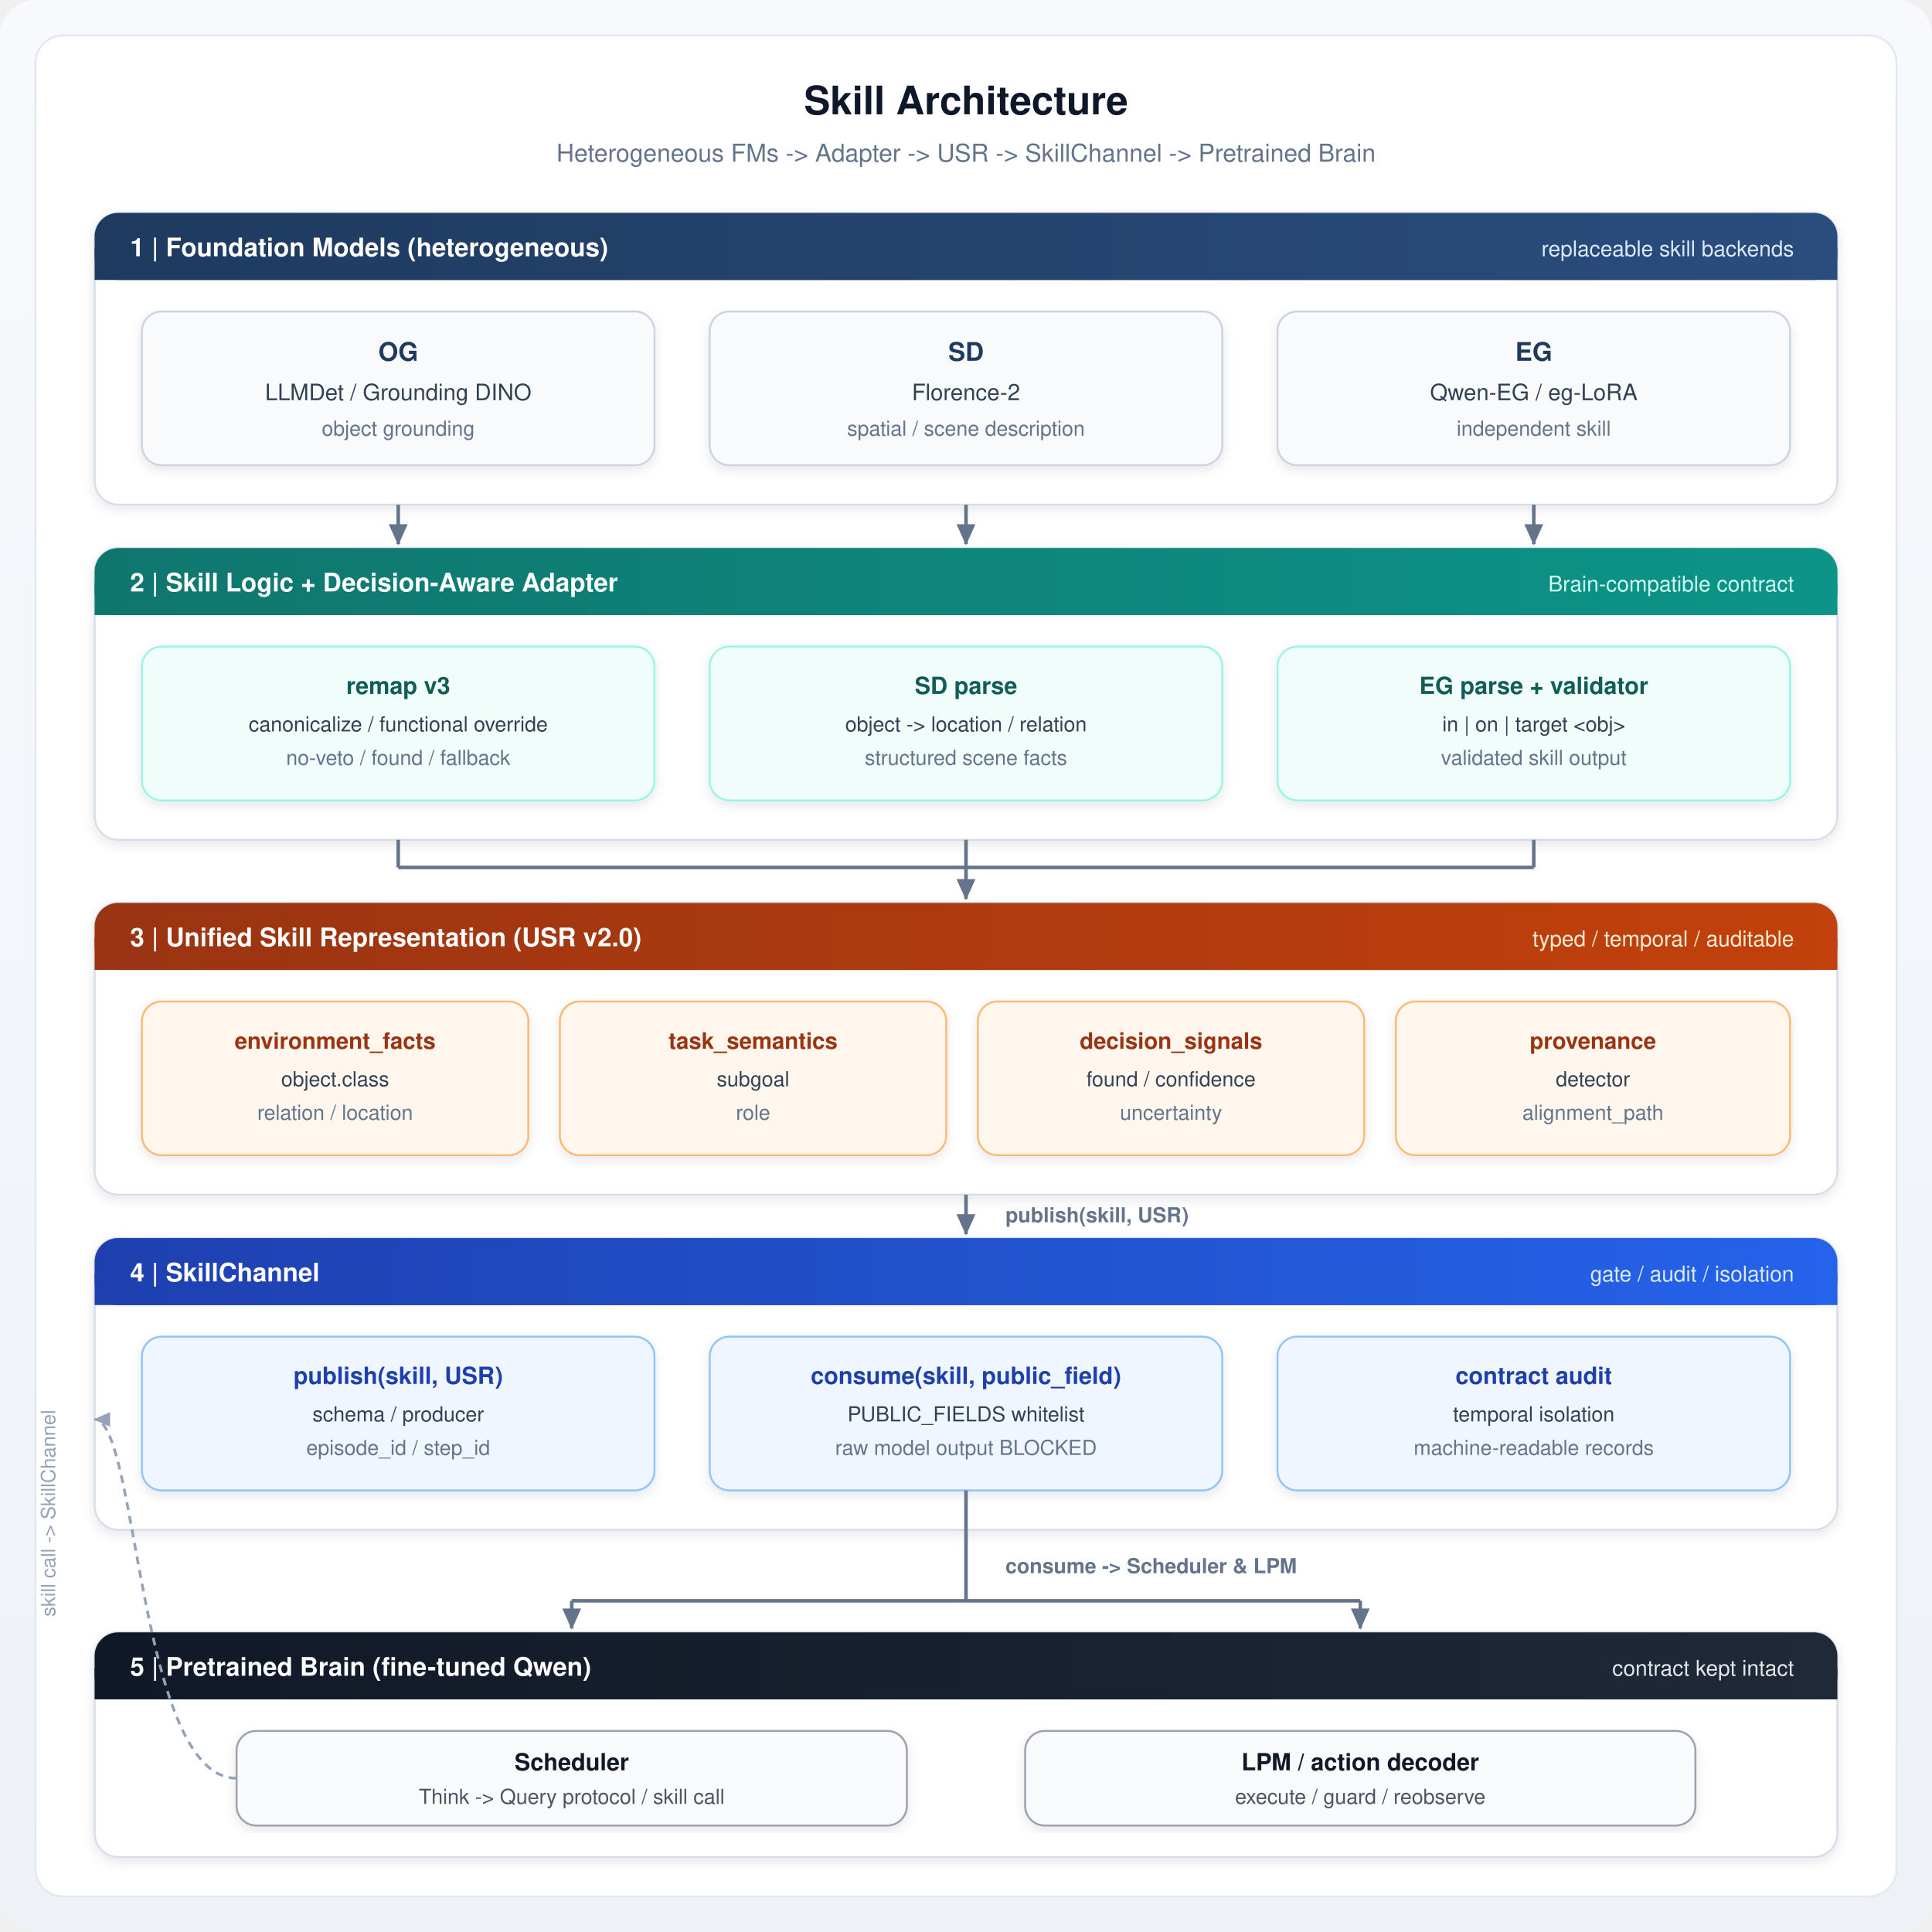
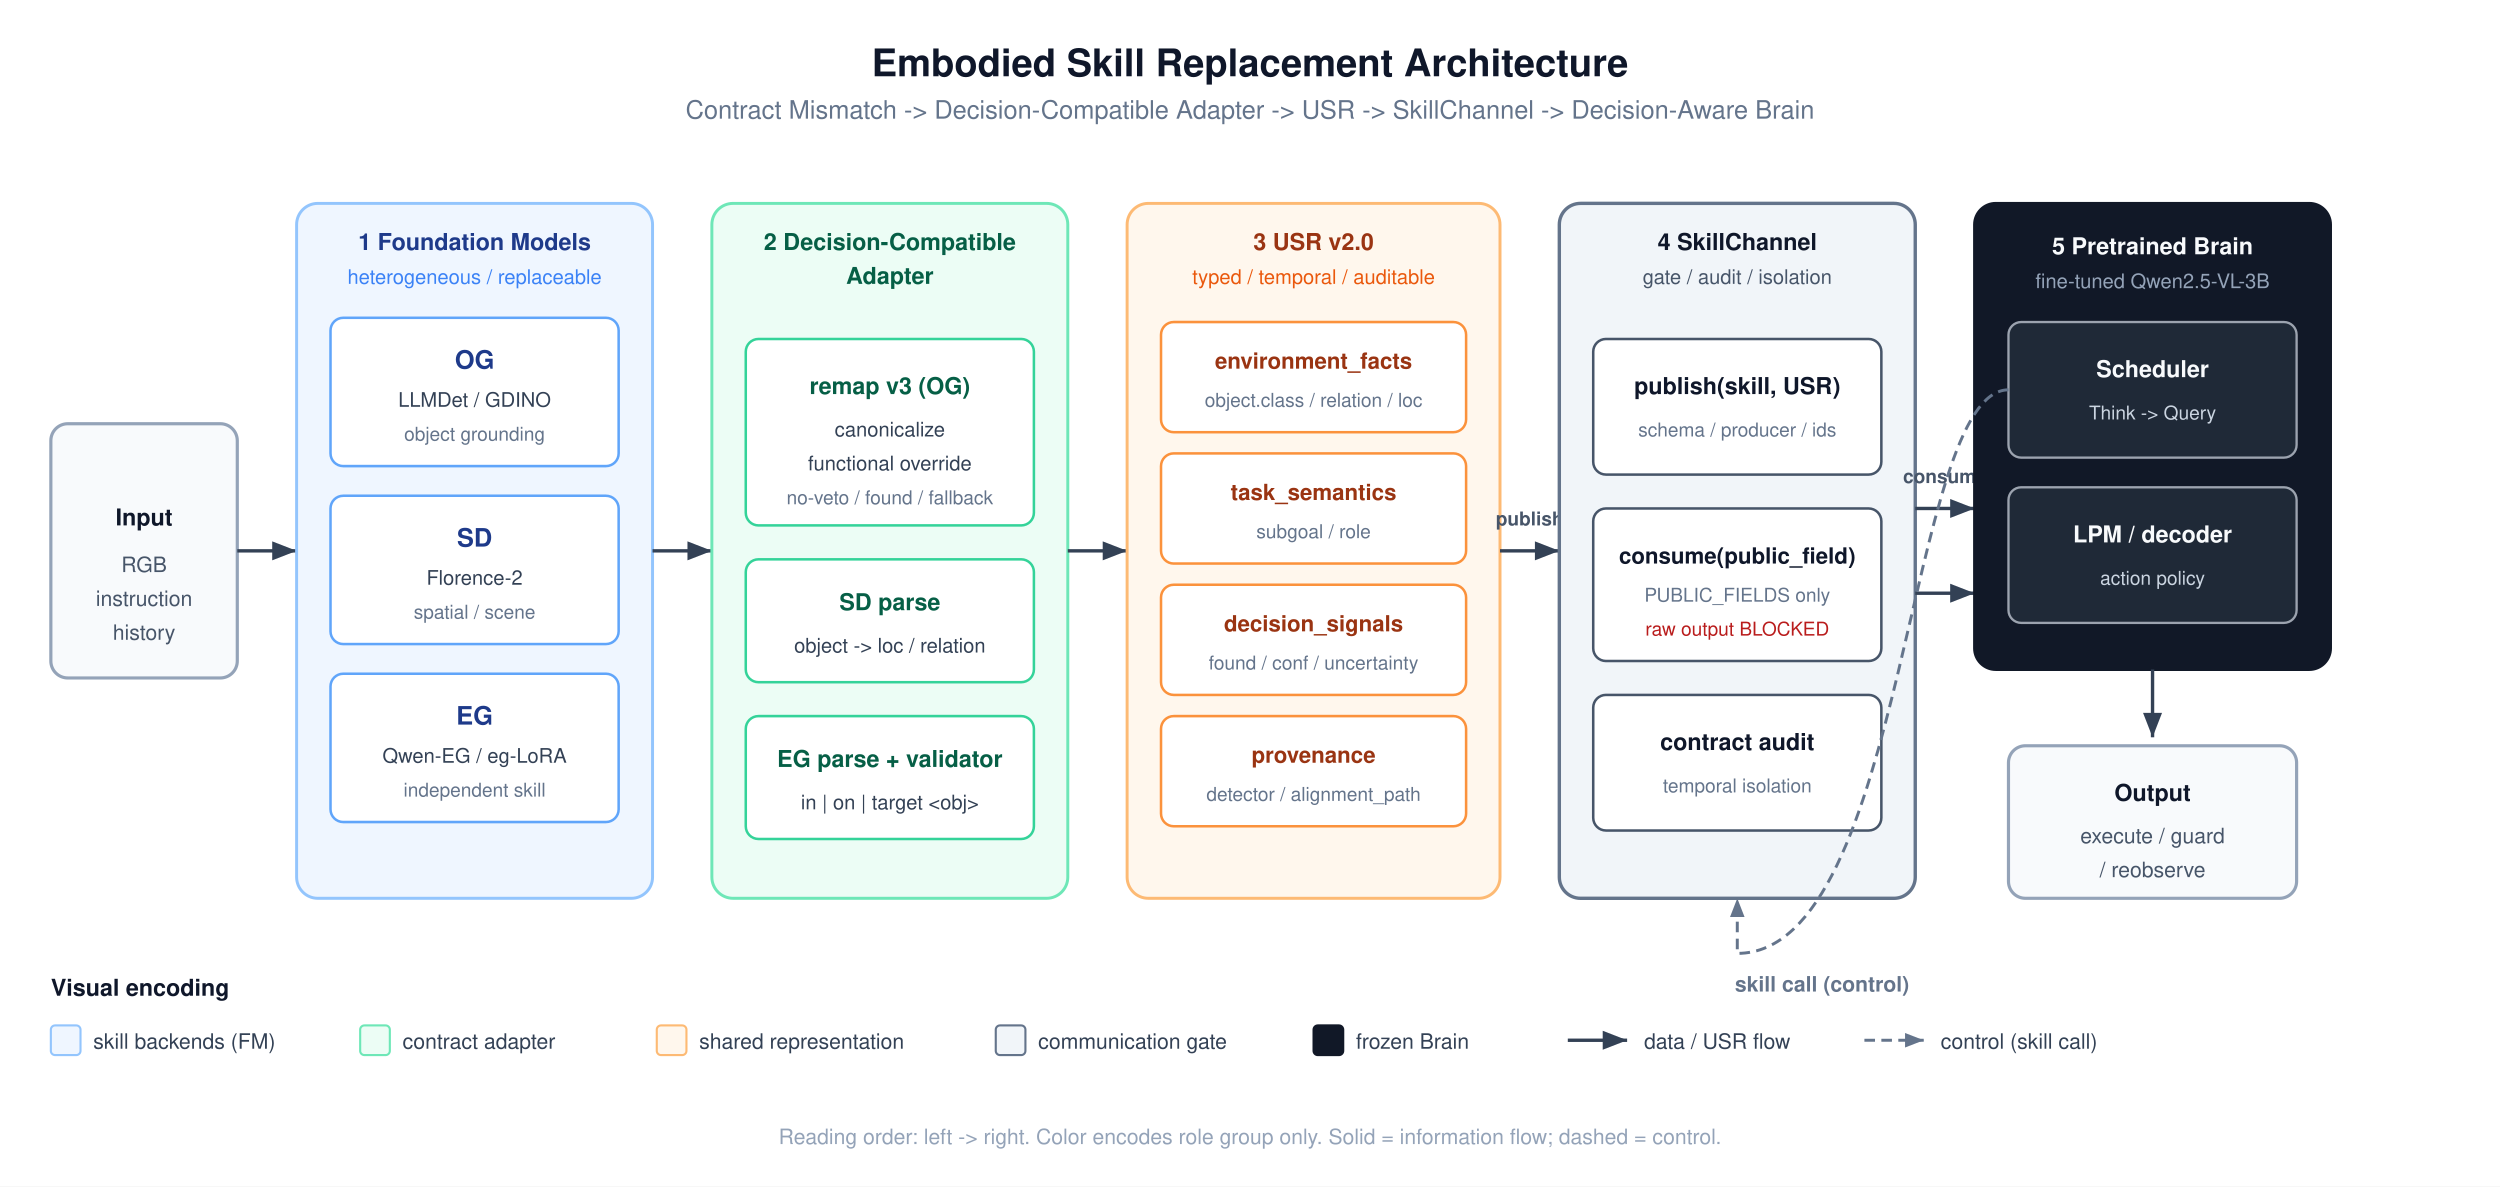
- <svg xmlns="http://www.w3.org/2000/svg" width="980" height="980" viewBox="0 0 980 980" role="img" aria-labelledby="title desc">
+ <svg xmlns="http://www.w3.org/2000/svg" width="1180" height="560" viewBox="0 0 1180 560" role="img" aria-labelledby="title desc">
  <defs>
-     <linearGradient id="bg" x1="0" y1="0" x2="0" y2="1">
-       <stop offset="0%" stop-color="#F7F9FC" />
-       <stop offset="100%" stop-color="#EEF2F7" />
-     </linearGradient>
-     <linearGradient id="fmBand" x1="0" y1="0" x2="1" y2="0">
-       <stop offset="0%" stop-color="#1E3A5F" />
-       <stop offset="100%" stop-color="#2B4C7E" />
-     </linearGradient>
-     <linearGradient id="adapterBand" x1="0" y1="0" x2="1" y2="0">
-       <stop offset="0%" stop-color="#0F766E" />
-       <stop offset="100%" stop-color="#0D9488" />
-     </linearGradient>
-     <linearGradient id="usrBand" x1="0" y1="0" x2="1" y2="0">
-       <stop offset="0%" stop-color="#9A3412" />
-       <stop offset="100%" stop-color="#C2410C" />
-     </linearGradient>
-     <linearGradient id="channelBand" x1="0" y1="0" x2="1" y2="0">
-       <stop offset="0%" stop-color="#1E40AF" />
-       <stop offset="100%" stop-color="#2563EB" />
-     </linearGradient>
-     <linearGradient id="brainBand" x1="0" y1="0" x2="1" y2="0">
-       <stop offset="0%" stop-color="#111827" />
-       <stop offset="100%" stop-color="#1F2937" />
-     </linearGradient>
-     <filter id="shadow" x="-4%" y="-4%" width="108%" height="112%">
-       <feDropShadow dx="0" dy="2" stdDeviation="3" flood-color="#0F172A" flood-opacity="0.10" />
-     </filter>
-     <marker id="arrow" viewBox="0 0 10 10" refX="8" refY="5" markerWidth="7" markerHeight="7" orient="auto-start-reverse">
-       <path d="M 0 1.2 L 8.5 5 L 0 8.8 Z" fill="#64748B" />
+     <marker id="arr" viewBox="0 0 10 10" refX="9" refY="5" markerWidth="8" markerHeight="8" orient="auto">
+       <path d="M0,1.5 L9,5 L0,8.5 Z" fill="#334155" />
    </marker>
-     <marker id="arrowLight" viewBox="0 0 10 10" refX="8" refY="5" markerWidth="7" markerHeight="7" orient="auto-start-reverse">
-       <path d="M 0 1.2 L 8.5 5 L 0 8.8 Z" fill="#94A3B8" />
+     <marker id="arrDash" viewBox="0 0 10 10" refX="9" refY="5" markerWidth="7" markerHeight="7" orient="auto">
+       <path d="M0,1.5 L9,5 L0,8.5 Z" fill="#64748B" />
    </marker>
  </defs>
-   <rect width="980" height="980" rx="18" fill="url(#bg)" />
-   <rect x="18" y="18" width="944" height="944" rx="14" fill="#FFFFFF" stroke="#E2E8F0" stroke-width="1" />
-   <text x="490" y="58" text-anchor="middle" font-family="-apple-system, BlinkMacSystemFont, Segoe UI, Helvetica, Arial, sans-serif" font-size="20" font-weight="700" fill="#0F172A">Skill Architecture</text>
-   <text x="490" y="82" text-anchor="middle" font-family="-apple-system, BlinkMacSystemFont, Segoe UI, Helvetica, Arial, sans-serif" font-size="12.5" fill="#64748B">Heterogeneous FMs  -&gt;  Adapter  -&gt;  USR  -&gt;  SkillChannel  -&gt;  Pretrained Brain</text>
-   <g filter="url(#shadow)">
-     <rect x="48" y="108" width="884" height="148" rx="12" fill="#FFFFFF" stroke="#D6DEE8" stroke-width="1" />
+   <rect width="1180" height="560" fill="#FFFFFF" />
+   <text x="590" y="36" text-anchor="middle" font-family="Helvetica, Arial, sans-serif" font-size="18" font-weight="700" fill="#0F172A">Embodied Skill Replacement Architecture</text>
+   <text x="590" y="56" text-anchor="middle" font-family="Helvetica, Arial, sans-serif" font-size="12" fill="#64748B">Contract Mismatch  -&gt;  Decision-Compatible Adapter  -&gt;  USR  -&gt;  SkillChannel  -&gt;  Decision-Aware Brain</text>
+   <g>
+     <rect x="24" y="200" width="88" height="120" rx="8" fill="#F8FAFC" stroke="#94A3B8" stroke-width="1.5" />
+     <text x="68" y="248" text-anchor="middle" font-family="Helvetica, Arial, sans-serif" font-size="11" font-weight="700" fill="#0F172A">Input</text>
+     <text x="68" y="270" text-anchor="middle" font-family="Helvetica, Arial, sans-serif" font-size="10" fill="#475569">RGB</text>
+     <text x="68" y="286" text-anchor="middle" font-family="Helvetica, Arial, sans-serif" font-size="10" fill="#475569">instruction</text>
+     <text x="68" y="302" text-anchor="middle" font-family="Helvetica, Arial, sans-serif" font-size="10" fill="#475569">history</text>
  </g>
-   <rect x="48" y="108" width="884" height="34" rx="12" fill="url(#fmBand)" />
-   <rect x="48" y="126" width="884" height="16" fill="url(#fmBand)" />
-   <text x="66" y="130" font-family="-apple-system, BlinkMacSystemFont, Segoe UI, Helvetica, Arial, sans-serif" font-size="13" font-weight="700" fill="#FFFFFF">1  |  Foundation Models (heterogeneous)</text>
-   <text x="910" y="130" text-anchor="end" font-family="-apple-system, BlinkMacSystemFont, Segoe UI, Helvetica, Arial, sans-serif" font-size="11" fill="#DBEAFE">replaceable skill backends</text>
-   <g filter="url(#shadow)">
-     <rect x="72" y="158" width="260" height="78" rx="10" fill="#F8FAFC" stroke="#CBD5E1" />
+   <path d="M112 260 H140" stroke="#334155" stroke-width="1.6" marker-end="url(#arr)" />
+   <g>
+     <rect x="140" y="96" width="168" height="328" rx="10" fill="#EFF6FF" stroke="#93C5FD" stroke-width="1.4" />
+     <text x="224" y="118" text-anchor="middle" font-family="Helvetica, Arial, sans-serif" font-size="11" font-weight="700" fill="#1E3A8A">1  Foundation Models</text>
+     <text x="224" y="134" text-anchor="middle" font-family="Helvetica, Arial, sans-serif" font-size="9.5" fill="#3B82F6">heterogeneous / replaceable</text>
+     <rect x="156" y="150" width="136" height="70" rx="6" fill="#FFFFFF" stroke="#60A5FA" stroke-width="1.2" />
+     <text x="224" y="174" text-anchor="middle" font-family="Helvetica, Arial, sans-serif" font-size="12" font-weight="700" fill="#1E3A8A">OG</text>
+     <text x="224" y="192" text-anchor="middle" font-family="Helvetica, Arial, sans-serif" font-size="9.5" fill="#334155">LLMDet / GDINO</text>
+     <text x="224" y="208" text-anchor="middle" font-family="Helvetica, Arial, sans-serif" font-size="9" fill="#64748B">object grounding</text>
+     <rect x="156" y="234" width="136" height="70" rx="6" fill="#FFFFFF" stroke="#60A5FA" stroke-width="1.2" />
+     <text x="224" y="258" text-anchor="middle" font-family="Helvetica, Arial, sans-serif" font-size="12" font-weight="700" fill="#1E3A8A">SD</text>
+     <text x="224" y="276" text-anchor="middle" font-family="Helvetica, Arial, sans-serif" font-size="9.5" fill="#334155">Florence-2</text>
+     <text x="224" y="292" text-anchor="middle" font-family="Helvetica, Arial, sans-serif" font-size="9" fill="#64748B">spatial / scene</text>
+     <rect x="156" y="318" width="136" height="70" rx="6" fill="#FFFFFF" stroke="#60A5FA" stroke-width="1.2" />
+     <text x="224" y="342" text-anchor="middle" font-family="Helvetica, Arial, sans-serif" font-size="12" font-weight="700" fill="#1E3A8A">EG</text>
+     <text x="224" y="360" text-anchor="middle" font-family="Helvetica, Arial, sans-serif" font-size="9.5" fill="#334155">Qwen-EG / eg-LoRA</text>
+     <text x="224" y="376" text-anchor="middle" font-family="Helvetica, Arial, sans-serif" font-size="9" fill="#64748B">independent skill</text>
  </g>
-   <text x="202" y="183" text-anchor="middle" font-family="-apple-system, BlinkMacSystemFont, Segoe UI, Helvetica, Arial, sans-serif" font-size="13" font-weight="700" fill="#1E3A5F">OG</text>
-   <text x="202" y="203" text-anchor="middle" font-family="-apple-system, BlinkMacSystemFont, Segoe UI, Helvetica, Arial, sans-serif" font-size="11.5" fill="#334155">LLMDet / Grounding DINO</text>
-   <text x="202" y="221" text-anchor="middle" font-family="-apple-system, BlinkMacSystemFont, Segoe UI, Helvetica, Arial, sans-serif" font-size="10.5" fill="#64748B">object grounding</text>
-   <g filter="url(#shadow)">
-     <rect x="360" y="158" width="260" height="78" rx="10" fill="#F8FAFC" stroke="#CBD5E1" />
+   <path d="M308 260 H336" stroke="#334155" stroke-width="1.6" marker-end="url(#arr)" />
+   <g>
+     <rect x="336" y="96" width="168" height="328" rx="10" fill="#ECFDF5" stroke="#6EE7B7" stroke-width="1.4" />
+     <text x="420" y="118" text-anchor="middle" font-family="Helvetica, Arial, sans-serif" font-size="11" font-weight="700" fill="#065F46">2  Decision-Compatible</text>
+     <text x="420" y="134" text-anchor="middle" font-family="Helvetica, Arial, sans-serif" font-size="11" font-weight="700" fill="#065F46">Adapter</text>
+     <rect x="352" y="160" width="136" height="88" rx="6" fill="#FFFFFF" stroke="#34D399" stroke-width="1.2" />
+     <text x="420" y="186" text-anchor="middle" font-family="Helvetica, Arial, sans-serif" font-size="11" font-weight="700" fill="#065F46">remap v3 (OG)</text>
+     <text x="420" y="206" text-anchor="middle" font-family="Helvetica, Arial, sans-serif" font-size="9.5" fill="#334155">canonicalize</text>
+     <text x="420" y="222" text-anchor="middle" font-family="Helvetica, Arial, sans-serif" font-size="9.5" fill="#334155">functional override</text>
+     <text x="420" y="238" text-anchor="middle" font-family="Helvetica, Arial, sans-serif" font-size="9" fill="#64748B">no-veto / found / fallback</text>
+     <rect x="352" y="264" width="136" height="58" rx="6" fill="#FFFFFF" stroke="#34D399" stroke-width="1.2" />
+     <text x="420" y="288" text-anchor="middle" font-family="Helvetica, Arial, sans-serif" font-size="11" font-weight="700" fill="#065F46">SD parse</text>
+     <text x="420" y="308" text-anchor="middle" font-family="Helvetica, Arial, sans-serif" font-size="9.5" fill="#334155">object -&gt; loc / relation</text>
+     <rect x="352" y="338" width="136" height="58" rx="6" fill="#FFFFFF" stroke="#34D399" stroke-width="1.2" />
+     <text x="420" y="362" text-anchor="middle" font-family="Helvetica, Arial, sans-serif" font-size="11" font-weight="700" fill="#065F46">EG parse + validator</text>
+     <text x="420" y="382" text-anchor="middle" font-family="Helvetica, Arial, sans-serif" font-size="9.5" fill="#334155">in | on | target &lt;obj&gt;</text>
  </g>
-   <text x="490" y="183" text-anchor="middle" font-family="-apple-system, BlinkMacSystemFont, Segoe UI, Helvetica, Arial, sans-serif" font-size="13" font-weight="700" fill="#1E3A5F">SD</text>
-   <text x="490" y="203" text-anchor="middle" font-family="-apple-system, BlinkMacSystemFont, Segoe UI, Helvetica, Arial, sans-serif" font-size="11.5" fill="#334155">Florence-2</text>
-   <text x="490" y="221" text-anchor="middle" font-family="-apple-system, BlinkMacSystemFont, Segoe UI, Helvetica, Arial, sans-serif" font-size="10.5" fill="#64748B">spatial / scene description</text>
-   <g filter="url(#shadow)">
-     <rect x="648" y="158" width="260" height="78" rx="10" fill="#F8FAFC" stroke="#CBD5E1" />
+   <path d="M504 260 H532" stroke="#334155" stroke-width="1.6" marker-end="url(#arr)" />
+   <g>
+     <rect x="532" y="96" width="176" height="328" rx="10" fill="#FFF7ED" stroke="#FDBA74" stroke-width="1.4" />
+     <text x="620" y="118" text-anchor="middle" font-family="Helvetica, Arial, sans-serif" font-size="11" font-weight="700" fill="#9A3412">3  USR v2.0</text>
+     <text x="620" y="134" text-anchor="middle" font-family="Helvetica, Arial, sans-serif" font-size="9.5" fill="#EA580C">typed / temporal / auditable</text>
+     <rect x="548" y="152" width="144" height="52" rx="6" fill="#FFFFFF" stroke="#FB923C" stroke-width="1.2" />
+     <text x="620" y="174" text-anchor="middle" font-family="Helvetica, Arial, sans-serif" font-size="10.5" font-weight="700" fill="#9A3412">environment_facts</text>
+     <text x="620" y="192" text-anchor="middle" font-family="Helvetica, Arial, sans-serif" font-size="9" fill="#64748B">object.class / relation / loc</text>
+     <rect x="548" y="214" width="144" height="52" rx="6" fill="#FFFFFF" stroke="#FB923C" stroke-width="1.2" />
+     <text x="620" y="236" text-anchor="middle" font-family="Helvetica, Arial, sans-serif" font-size="10.5" font-weight="700" fill="#9A3412">task_semantics</text>
+     <text x="620" y="254" text-anchor="middle" font-family="Helvetica, Arial, sans-serif" font-size="9" fill="#64748B">subgoal / role</text>
+     <rect x="548" y="276" width="144" height="52" rx="6" fill="#FFFFFF" stroke="#FB923C" stroke-width="1.2" />
+     <text x="620" y="298" text-anchor="middle" font-family="Helvetica, Arial, sans-serif" font-size="10.5" font-weight="700" fill="#9A3412">decision_signals</text>
+     <text x="620" y="316" text-anchor="middle" font-family="Helvetica, Arial, sans-serif" font-size="9" fill="#64748B">found / conf / uncertainty</text>
+     <rect x="548" y="338" width="144" height="52" rx="6" fill="#FFFFFF" stroke="#FB923C" stroke-width="1.2" />
+     <text x="620" y="360" text-anchor="middle" font-family="Helvetica, Arial, sans-serif" font-size="10.5" font-weight="700" fill="#9A3412">provenance</text>
+     <text x="620" y="378" text-anchor="middle" font-family="Helvetica, Arial, sans-serif" font-size="9" fill="#64748B">detector / alignment_path</text>
  </g>
-   <text x="778" y="183" text-anchor="middle" font-family="-apple-system, BlinkMacSystemFont, Segoe UI, Helvetica, Arial, sans-serif" font-size="13" font-weight="700" fill="#1E3A5F">EG</text>
-   <text x="778" y="203" text-anchor="middle" font-family="-apple-system, BlinkMacSystemFont, Segoe UI, Helvetica, Arial, sans-serif" font-size="11.5" fill="#334155">Qwen-EG / eg-LoRA</text>
-   <text x="778" y="221" text-anchor="middle" font-family="-apple-system, BlinkMacSystemFont, Segoe UI, Helvetica, Arial, sans-serif" font-size="10.5" fill="#64748B">independent skill</text>
-   <path d="M202 256 L202 276" stroke="#64748B" stroke-width="1.8" marker-end="url(#arrow)" />
-   <path d="M490 256 L490 276" stroke="#64748B" stroke-width="1.8" marker-end="url(#arrow)" />
-   <path d="M778 256 L778 276" stroke="#64748B" stroke-width="1.8" marker-end="url(#arrow)" />
-   <g filter="url(#shadow)">
-     <rect x="48" y="278" width="884" height="148" rx="12" fill="#FFFFFF" stroke="#D6DEE8" stroke-width="1" />
+   <path d="M708 260 H736" stroke="#334155" stroke-width="1.6" marker-end="url(#arr)" />
+   <text x="722" y="248" text-anchor="middle" font-family="Helvetica, Arial, sans-serif" font-size="9" font-weight="600" fill="#475569">publish</text>
+   <g>
+     <rect x="736" y="96" width="168" height="328" rx="10" fill="#F1F5F9" stroke="#64748B" stroke-width="1.6" />
+     <text x="820" y="118" text-anchor="middle" font-family="Helvetica, Arial, sans-serif" font-size="11" font-weight="700" fill="#0F172A">4  SkillChannel</text>
+     <text x="820" y="134" text-anchor="middle" font-family="Helvetica, Arial, sans-serif" font-size="9.5" fill="#475569">gate / audit / isolation</text>
+     <rect x="752" y="160" width="136" height="64" rx="6" fill="#FFFFFF" stroke="#475569" stroke-width="1.2" />
+     <text x="820" y="186" text-anchor="middle" font-family="Helvetica, Arial, sans-serif" font-size="11" font-weight="700" fill="#0F172A">publish(skill, USR)</text>
+     <text x="820" y="206" text-anchor="middle" font-family="Helvetica, Arial, sans-serif" font-size="9" fill="#64748B">schema / producer / ids</text>
+     <rect x="752" y="240" width="136" height="72" rx="6" fill="#FFFFFF" stroke="#475569" stroke-width="1.2" />
+     <text x="820" y="266" text-anchor="middle" font-family="Helvetica, Arial, sans-serif" font-size="10.5" font-weight="700" fill="#0F172A">consume(public_field)</text>
+     <text x="820" y="284" text-anchor="middle" font-family="Helvetica, Arial, sans-serif" font-size="9" fill="#64748B">PUBLIC_FIELDS only</text>
+     <text x="820" y="300" text-anchor="middle" font-family="Helvetica, Arial, sans-serif" font-size="9" fill="#B91C1C">raw output BLOCKED</text>
+     <rect x="752" y="328" width="136" height="64" rx="6" fill="#FFFFFF" stroke="#475569" stroke-width="1.2" />
+     <text x="820" y="354" text-anchor="middle" font-family="Helvetica, Arial, sans-serif" font-size="11" font-weight="700" fill="#0F172A">contract audit</text>
+     <text x="820" y="374" text-anchor="middle" font-family="Helvetica, Arial, sans-serif" font-size="9" fill="#64748B">temporal isolation</text>
  </g>
-   <rect x="48" y="278" width="884" height="34" rx="12" fill="url(#adapterBand)" />
-   <rect x="48" y="296" width="884" height="16" fill="url(#adapterBand)" />
-   <text x="66" y="300" font-family="-apple-system, BlinkMacSystemFont, Segoe UI, Helvetica, Arial, sans-serif" font-size="13" font-weight="700" fill="#FFFFFF">2  |  Skill Logic + Decision-Aware Adapter</text>
-   <text x="910" y="300" text-anchor="end" font-family="-apple-system, BlinkMacSystemFont, Segoe UI, Helvetica, Arial, sans-serif" font-size="11" fill="#CCFBF1">Brain-compatible contract</text>
-   <g filter="url(#shadow)">
-     <rect x="72" y="328" width="260" height="78" rx="10" fill="#F0FDFA" stroke="#99F6E4" />
+   <path d="M904 240 H932" stroke="#334155" stroke-width="1.6" marker-end="url(#arr)" />
+   <path d="M904 280 H932" stroke="#334155" stroke-width="1.6" marker-end="url(#arr)" />
+   <text x="918" y="228" text-anchor="middle" font-family="Helvetica, Arial, sans-serif" font-size="9" font-weight="600" fill="#475569">consume</text>
+   <g>
+     <rect x="932" y="96" width="168" height="220" rx="10" fill="#111827" stroke="#111827" stroke-width="1.4" />
+     <text x="1016" y="120" text-anchor="middle" font-family="Helvetica, Arial, sans-serif" font-size="11" font-weight="700" fill="#F8FAFC">5  Pretrained Brain</text>
+     <text x="1016" y="136" text-anchor="middle" font-family="Helvetica, Arial, sans-serif" font-size="9.5" fill="#94A3B8">fine-tuned Qwen2.5-VL-3B</text>
+     <rect x="948" y="152" width="136" height="64" rx="6" fill="#1F2937" stroke="#9CA3AF" stroke-width="1.1" />
+     <text x="1016" y="178" text-anchor="middle" font-family="Helvetica, Arial, sans-serif" font-size="11" font-weight="700" fill="#F8FAFC">Scheduler</text>
+     <text x="1016" y="198" text-anchor="middle" font-family="Helvetica, Arial, sans-serif" font-size="9" fill="#CBD5E1">Think -&gt; Query</text>
+     <rect x="948" y="230" width="136" height="64" rx="6" fill="#1F2937" stroke="#9CA3AF" stroke-width="1.1" />
+     <text x="1016" y="256" text-anchor="middle" font-family="Helvetica, Arial, sans-serif" font-size="11" font-weight="700" fill="#F8FAFC">LPM / decoder</text>
+     <text x="1016" y="276" text-anchor="middle" font-family="Helvetica, Arial, sans-serif" font-size="9" fill="#CBD5E1">action policy</text>
  </g>
-   <text x="202" y="352" text-anchor="middle" font-family="-apple-system, BlinkMacSystemFont, Segoe UI, Helvetica, Arial, sans-serif" font-size="12" font-weight="700" fill="#115E59">remap v3</text>
-   <text x="202" y="371" text-anchor="middle" font-family="-apple-system, BlinkMacSystemFont, Segoe UI, Helvetica, Arial, sans-serif" font-size="10.5" fill="#334155">canonicalize / functional override</text>
-   <text x="202" y="388" text-anchor="middle" font-family="-apple-system, BlinkMacSystemFont, Segoe UI, Helvetica, Arial, sans-serif" font-size="10.5" fill="#64748B">no-veto / found / fallback</text>
-   <g filter="url(#shadow)">
-     <rect x="360" y="328" width="260" height="78" rx="10" fill="#F0FDFA" stroke="#99F6E4" />
+   <path d="M1016 316 V348" stroke="#334155" stroke-width="1.6" marker-end="url(#arr)" />
+   <g>
+     <rect x="948" y="352" width="136" height="72" rx="8" fill="#F8FAFC" stroke="#94A3B8" stroke-width="1.5" />
+     <text x="1016" y="378" text-anchor="middle" font-family="Helvetica, Arial, sans-serif" font-size="11" font-weight="700" fill="#0F172A">Output</text>
+     <text x="1016" y="398" text-anchor="middle" font-family="Helvetica, Arial, sans-serif" font-size="10" fill="#475569">execute / guard</text>
+     <text x="1016" y="414" text-anchor="middle" font-family="Helvetica, Arial, sans-serif" font-size="10" fill="#475569">/ reobserve</text>
  </g>
-   <text x="490" y="352" text-anchor="middle" font-family="-apple-system, BlinkMacSystemFont, Segoe UI, Helvetica, Arial, sans-serif" font-size="12" font-weight="700" fill="#115E59">SD parse</text>
-   <text x="490" y="371" text-anchor="middle" font-family="-apple-system, BlinkMacSystemFont, Segoe UI, Helvetica, Arial, sans-serif" font-size="10.5" fill="#334155">object -&gt; location / relation</text>
-   <text x="490" y="388" text-anchor="middle" font-family="-apple-system, BlinkMacSystemFont, Segoe UI, Helvetica, Arial, sans-serif" font-size="10.5" fill="#64748B">structured scene facts</text>
-   <g filter="url(#shadow)">
-     <rect x="648" y="328" width="260" height="78" rx="10" fill="#F0FDFA" stroke="#99F6E4" />
+   <path d="M948 184 C900 184, 900 450, 820 450 C820 450, 820 430, 820 424" fill="none" stroke="#64748B" stroke-width="1.4" stroke-dasharray="5 3" marker-end="url(#arrDash)" />
+   <text x="860" y="468" text-anchor="middle" font-family="Helvetica, Arial, sans-serif" font-size="10" font-weight="600" fill="#64748B">skill call (control)</text>
+   <g>
+     <text x="24" y="470" font-family="Helvetica, Arial, sans-serif" font-size="11" font-weight="700" fill="#0F172A">Visual encoding</text>
+     <rect x="24" y="484" width="14" height="14" rx="2" fill="#EFF6FF" stroke="#93C5FD" />
+     <text x="44" y="495" font-family="Helvetica, Arial, sans-serif" font-size="10" fill="#334155">skill backends (FM)</text>
+     <rect x="170" y="484" width="14" height="14" rx="2" fill="#ECFDF5" stroke="#6EE7B7" />
+     <text x="190" y="495" font-family="Helvetica, Arial, sans-serif" font-size="10" fill="#334155">contract adapter</text>
+     <rect x="310" y="484" width="14" height="14" rx="2" fill="#FFF7ED" stroke="#FDBA74" />
+     <text x="330" y="495" font-family="Helvetica, Arial, sans-serif" font-size="10" fill="#334155">shared representation</text>
+     <rect x="470" y="484" width="14" height="14" rx="2" fill="#F1F5F9" stroke="#64748B" />
+     <text x="490" y="495" font-family="Helvetica, Arial, sans-serif" font-size="10" fill="#334155">communication gate</text>
+     <rect x="620" y="484" width="14" height="14" rx="2" fill="#111827" stroke="#111827" />
+     <text x="640" y="495" font-family="Helvetica, Arial, sans-serif" font-size="10" fill="#334155">frozen Brain</text>
+     <line x1="740" y1="491" x2="768" y2="491" stroke="#334155" stroke-width="1.6" marker-end="url(#arr)" />
+     <text x="776" y="495" font-family="Helvetica, Arial, sans-serif" font-size="10" fill="#334155">data / USR flow</text>
+     <line x1="880" y1="491" x2="908" y2="491" stroke="#64748B" stroke-width="1.4" stroke-dasharray="5 3" marker-end="url(#arrDash)" />
+     <text x="916" y="495" font-family="Helvetica, Arial, sans-serif" font-size="10" fill="#334155">control (skill call)</text>
  </g>
-   <text x="778" y="352" text-anchor="middle" font-family="-apple-system, BlinkMacSystemFont, Segoe UI, Helvetica, Arial, sans-serif" font-size="12" font-weight="700" fill="#115E59">EG parse + validator</text>
-   <text x="778" y="371" text-anchor="middle" font-family="-apple-system, BlinkMacSystemFont, Segoe UI, Helvetica, Arial, sans-serif" font-size="10.5" fill="#334155">in | on | target &lt;obj&gt;</text>
-   <text x="778" y="388" text-anchor="middle" font-family="-apple-system, BlinkMacSystemFont, Segoe UI, Helvetica, Arial, sans-serif" font-size="10.5" fill="#64748B">validated skill output</text>
-   <path d="M202 426 L202 440" stroke="#64748B" stroke-width="1.8" />
-   <path d="M490 426 L490 440" stroke="#64748B" stroke-width="1.8" />
-   <path d="M778 426 L778 440" stroke="#64748B" stroke-width="1.8" />
-   <path d="M202 440 L778 440" stroke="#64748B" stroke-width="1.8" />
-   <path d="M490 440 L490 456" stroke="#64748B" stroke-width="1.8" marker-end="url(#arrow)" />
-   <g filter="url(#shadow)">
-     <rect x="48" y="458" width="884" height="148" rx="12" fill="#FFFFFF" stroke="#D6DEE8" stroke-width="1" />
-   </g>
-   <rect x="48" y="458" width="884" height="34" rx="12" fill="url(#usrBand)" />
-   <rect x="48" y="476" width="884" height="16" fill="url(#usrBand)" />
-   <text x="66" y="480" font-family="-apple-system, BlinkMacSystemFont, Segoe UI, Helvetica, Arial, sans-serif" font-size="13" font-weight="700" fill="#FFFFFF">3  |  Unified Skill Representation (USR v2.0)</text>
-   <text x="910" y="480" text-anchor="end" font-family="-apple-system, BlinkMacSystemFont, Segoe UI, Helvetica, Arial, sans-serif" font-size="11" fill="#FFEDD5">typed / temporal / auditable</text>
-   <g filter="url(#shadow)">
-     <rect x="72" y="508" width="196" height="78" rx="10" fill="#FFF7ED" stroke="#FDBA74" />
-   </g>
-   <text x="170" y="532" text-anchor="middle" font-family="-apple-system, BlinkMacSystemFont, Segoe UI, Helvetica, Arial, sans-serif" font-size="11.5" font-weight="700" fill="#9A3412">environment_facts</text>
-   <text x="170" y="551" text-anchor="middle" font-family="-apple-system, BlinkMacSystemFont, Segoe UI, Helvetica, Arial, sans-serif" font-size="10.5" fill="#334155">object.class</text>
-   <text x="170" y="568" text-anchor="middle" font-family="-apple-system, BlinkMacSystemFont, Segoe UI, Helvetica, Arial, sans-serif" font-size="10.5" fill="#64748B">relation / location</text>
-   <g filter="url(#shadow)">
-     <rect x="284" y="508" width="196" height="78" rx="10" fill="#FFF7ED" stroke="#FDBA74" />
-   </g>
-   <text x="382" y="532" text-anchor="middle" font-family="-apple-system, BlinkMacSystemFont, Segoe UI, Helvetica, Arial, sans-serif" font-size="11.5" font-weight="700" fill="#9A3412">task_semantics</text>
-   <text x="382" y="551" text-anchor="middle" font-family="-apple-system, BlinkMacSystemFont, Segoe UI, Helvetica, Arial, sans-serif" font-size="10.5" fill="#334155">subgoal</text>
-   <text x="382" y="568" text-anchor="middle" font-family="-apple-system, BlinkMacSystemFont, Segoe UI, Helvetica, Arial, sans-serif" font-size="10.5" fill="#64748B">role</text>
-   <g filter="url(#shadow)">
-     <rect x="496" y="508" width="196" height="78" rx="10" fill="#FFF7ED" stroke="#FDBA74" />
-   </g>
-   <text x="594" y="532" text-anchor="middle" font-family="-apple-system, BlinkMacSystemFont, Segoe UI, Helvetica, Arial, sans-serif" font-size="11.5" font-weight="700" fill="#9A3412">decision_signals</text>
-   <text x="594" y="551" text-anchor="middle" font-family="-apple-system, BlinkMacSystemFont, Segoe UI, Helvetica, Arial, sans-serif" font-size="10.5" fill="#334155">found / confidence</text>
-   <text x="594" y="568" text-anchor="middle" font-family="-apple-system, BlinkMacSystemFont, Segoe UI, Helvetica, Arial, sans-serif" font-size="10.5" fill="#64748B">uncertainty</text>
-   <g filter="url(#shadow)">
-     <rect x="708" y="508" width="200" height="78" rx="10" fill="#FFF7ED" stroke="#FDBA74" />
-   </g>
-   <text x="808" y="532" text-anchor="middle" font-family="-apple-system, BlinkMacSystemFont, Segoe UI, Helvetica, Arial, sans-serif" font-size="11.5" font-weight="700" fill="#9A3412">provenance</text>
-   <text x="808" y="551" text-anchor="middle" font-family="-apple-system, BlinkMacSystemFont, Segoe UI, Helvetica, Arial, sans-serif" font-size="10.5" fill="#334155">detector</text>
-   <text x="808" y="568" text-anchor="middle" font-family="-apple-system, BlinkMacSystemFont, Segoe UI, Helvetica, Arial, sans-serif" font-size="10.5" fill="#64748B">alignment_path</text>
-   <path d="M490 606 L490 626" stroke="#64748B" stroke-width="1.8" marker-end="url(#arrow)" />
-   <text x="510" y="620" font-family="-apple-system, BlinkMacSystemFont, Segoe UI, Helvetica, Arial, sans-serif" font-size="10.5" font-weight="600" fill="#64748B">publish(skill, USR)</text>
-   <g filter="url(#shadow)">
-     <rect x="48" y="628" width="884" height="148" rx="12" fill="#FFFFFF" stroke="#D6DEE8" stroke-width="1" />
-   </g>
-   <rect x="48" y="628" width="884" height="34" rx="12" fill="url(#channelBand)" />
-   <rect x="48" y="646" width="884" height="16" fill="url(#channelBand)" />
-   <text x="66" y="650" font-family="-apple-system, BlinkMacSystemFont, Segoe UI, Helvetica, Arial, sans-serif" font-size="13" font-weight="700" fill="#FFFFFF">4  |  SkillChannel</text>
-   <text x="910" y="650" text-anchor="end" font-family="-apple-system, BlinkMacSystemFont, Segoe UI, Helvetica, Arial, sans-serif" font-size="11" fill="#DBEAFE">gate / audit / isolation</text>
-   <g filter="url(#shadow)">
-     <rect x="72" y="678" width="260" height="78" rx="10" fill="#EFF6FF" stroke="#93C5FD" />
-   </g>
-   <text x="202" y="702" text-anchor="middle" font-family="-apple-system, BlinkMacSystemFont, Segoe UI, Helvetica, Arial, sans-serif" font-size="12" font-weight="700" fill="#1E40AF">publish(skill, USR)</text>
-   <text x="202" y="721" text-anchor="middle" font-family="-apple-system, BlinkMacSystemFont, Segoe UI, Helvetica, Arial, sans-serif" font-size="10.5" fill="#334155">schema / producer</text>
-   <text x="202" y="738" text-anchor="middle" font-family="-apple-system, BlinkMacSystemFont, Segoe UI, Helvetica, Arial, sans-serif" font-size="10.5" fill="#64748B">episode_id / step_id</text>
-   <g filter="url(#shadow)">
-     <rect x="360" y="678" width="260" height="78" rx="10" fill="#EFF6FF" stroke="#93C5FD" />
-   </g>
-   <text x="490" y="702" text-anchor="middle" font-family="-apple-system, BlinkMacSystemFont, Segoe UI, Helvetica, Arial, sans-serif" font-size="12" font-weight="700" fill="#1E40AF">consume(skill, public_field)</text>
-   <text x="490" y="721" text-anchor="middle" font-family="-apple-system, BlinkMacSystemFont, Segoe UI, Helvetica, Arial, sans-serif" font-size="10.5" fill="#334155">PUBLIC_FIELDS whitelist</text>
-   <text x="490" y="738" text-anchor="middle" font-family="-apple-system, BlinkMacSystemFont, Segoe UI, Helvetica, Arial, sans-serif" font-size="10.5" fill="#64748B">raw model output BLOCKED</text>
-   <g filter="url(#shadow)">
-     <rect x="648" y="678" width="260" height="78" rx="10" fill="#EFF6FF" stroke="#93C5FD" />
-   </g>
-   <text x="778" y="702" text-anchor="middle" font-family="-apple-system, BlinkMacSystemFont, Segoe UI, Helvetica, Arial, sans-serif" font-size="12" font-weight="700" fill="#1E40AF">contract audit</text>
-   <text x="778" y="721" text-anchor="middle" font-family="-apple-system, BlinkMacSystemFont, Segoe UI, Helvetica, Arial, sans-serif" font-size="10.5" fill="#334155">temporal isolation</text>
-   <text x="778" y="738" text-anchor="middle" font-family="-apple-system, BlinkMacSystemFont, Segoe UI, Helvetica, Arial, sans-serif" font-size="10.5" fill="#64748B">machine-readable records</text>
-   <path d="M490 756 L490 812" stroke="#64748B" stroke-width="1.8" />
-   <path d="M290 812 L690 812" stroke="#64748B" stroke-width="1.8" />
-   <path d="M290 812 L290 826" stroke="#64748B" stroke-width="1.8" marker-end="url(#arrow)" />
-   <path d="M690 812 L690 826" stroke="#64748B" stroke-width="1.8" marker-end="url(#arrow)" />
-   <text x="510" y="798" font-family="-apple-system, BlinkMacSystemFont, Segoe UI, Helvetica, Arial, sans-serif" font-size="10.5" font-weight="600" fill="#64748B">consume -&gt; Scheduler &amp; LPM</text>
-   <g filter="url(#shadow)">
-     <rect x="48" y="828" width="884" height="114" rx="12" fill="#FFFFFF" stroke="#D6DEE8" stroke-width="1" />
-   </g>
-   <rect x="48" y="828" width="884" height="34" rx="12" fill="url(#brainBand)" />
-   <rect x="48" y="846" width="884" height="16" fill="url(#brainBand)" />
-   <text x="66" y="850" font-family="-apple-system, BlinkMacSystemFont, Segoe UI, Helvetica, Arial, sans-serif" font-size="13" font-weight="700" fill="#FFFFFF">5  |  Pretrained Brain (fine-tuned Qwen)</text>
-   <text x="910" y="850" text-anchor="end" font-family="-apple-system, BlinkMacSystemFont, Segoe UI, Helvetica, Arial, sans-serif" font-size="11" fill="#E5E7EB">contract kept intact</text>
-   <g filter="url(#shadow)">
-     <rect x="120" y="878" width="340" height="48" rx="10" fill="#F9FAFB" stroke="#9CA3AF" />
-   </g>
-   <text x="290" y="898" text-anchor="middle" font-family="-apple-system, BlinkMacSystemFont, Segoe UI, Helvetica, Arial, sans-serif" font-size="12" font-weight="700" fill="#111827">Scheduler</text>
-   <text x="290" y="915" text-anchor="middle" font-family="-apple-system, BlinkMacSystemFont, Segoe UI, Helvetica, Arial, sans-serif" font-size="10.5" fill="#4B5563">Think -&gt; Query protocol / skill call</text>
-   <g filter="url(#shadow)">
-     <rect x="520" y="878" width="340" height="48" rx="10" fill="#F9FAFB" stroke="#9CA3AF" />
-   </g>
-   <text x="690" y="898" text-anchor="middle" font-family="-apple-system, BlinkMacSystemFont, Segoe UI, Helvetica, Arial, sans-serif" font-size="12" font-weight="700" fill="#111827">LPM / action decoder</text>
-   <text x="690" y="915" text-anchor="middle" font-family="-apple-system, BlinkMacSystemFont, Segoe UI, Helvetica, Arial, sans-serif" font-size="10.5" fill="#4B5563">execute / guard / reobserve</text>
-   <path d="M120 902 C70 902, 70 720, 48 720" fill="none" stroke="#94A3B8" stroke-width="1.4" stroke-dasharray="4 3" marker-end="url(#arrowLight)" />
-   <text x="28" y="820" transform="rotate(-90 28 820)" font-family="-apple-system, BlinkMacSystemFont, Segoe UI, Helvetica, Arial, sans-serif" font-size="10" fill="#94A3B8">skill call -&gt; SkillChannel</text>
+   <text x="590" y="540" text-anchor="middle" font-family="Helvetica, Arial, sans-serif" font-size="10" fill="#94A3B8">Reading order: left -&gt; right. Color encodes role group only. Solid = information flow; dashed = control.</text>
</svg>
